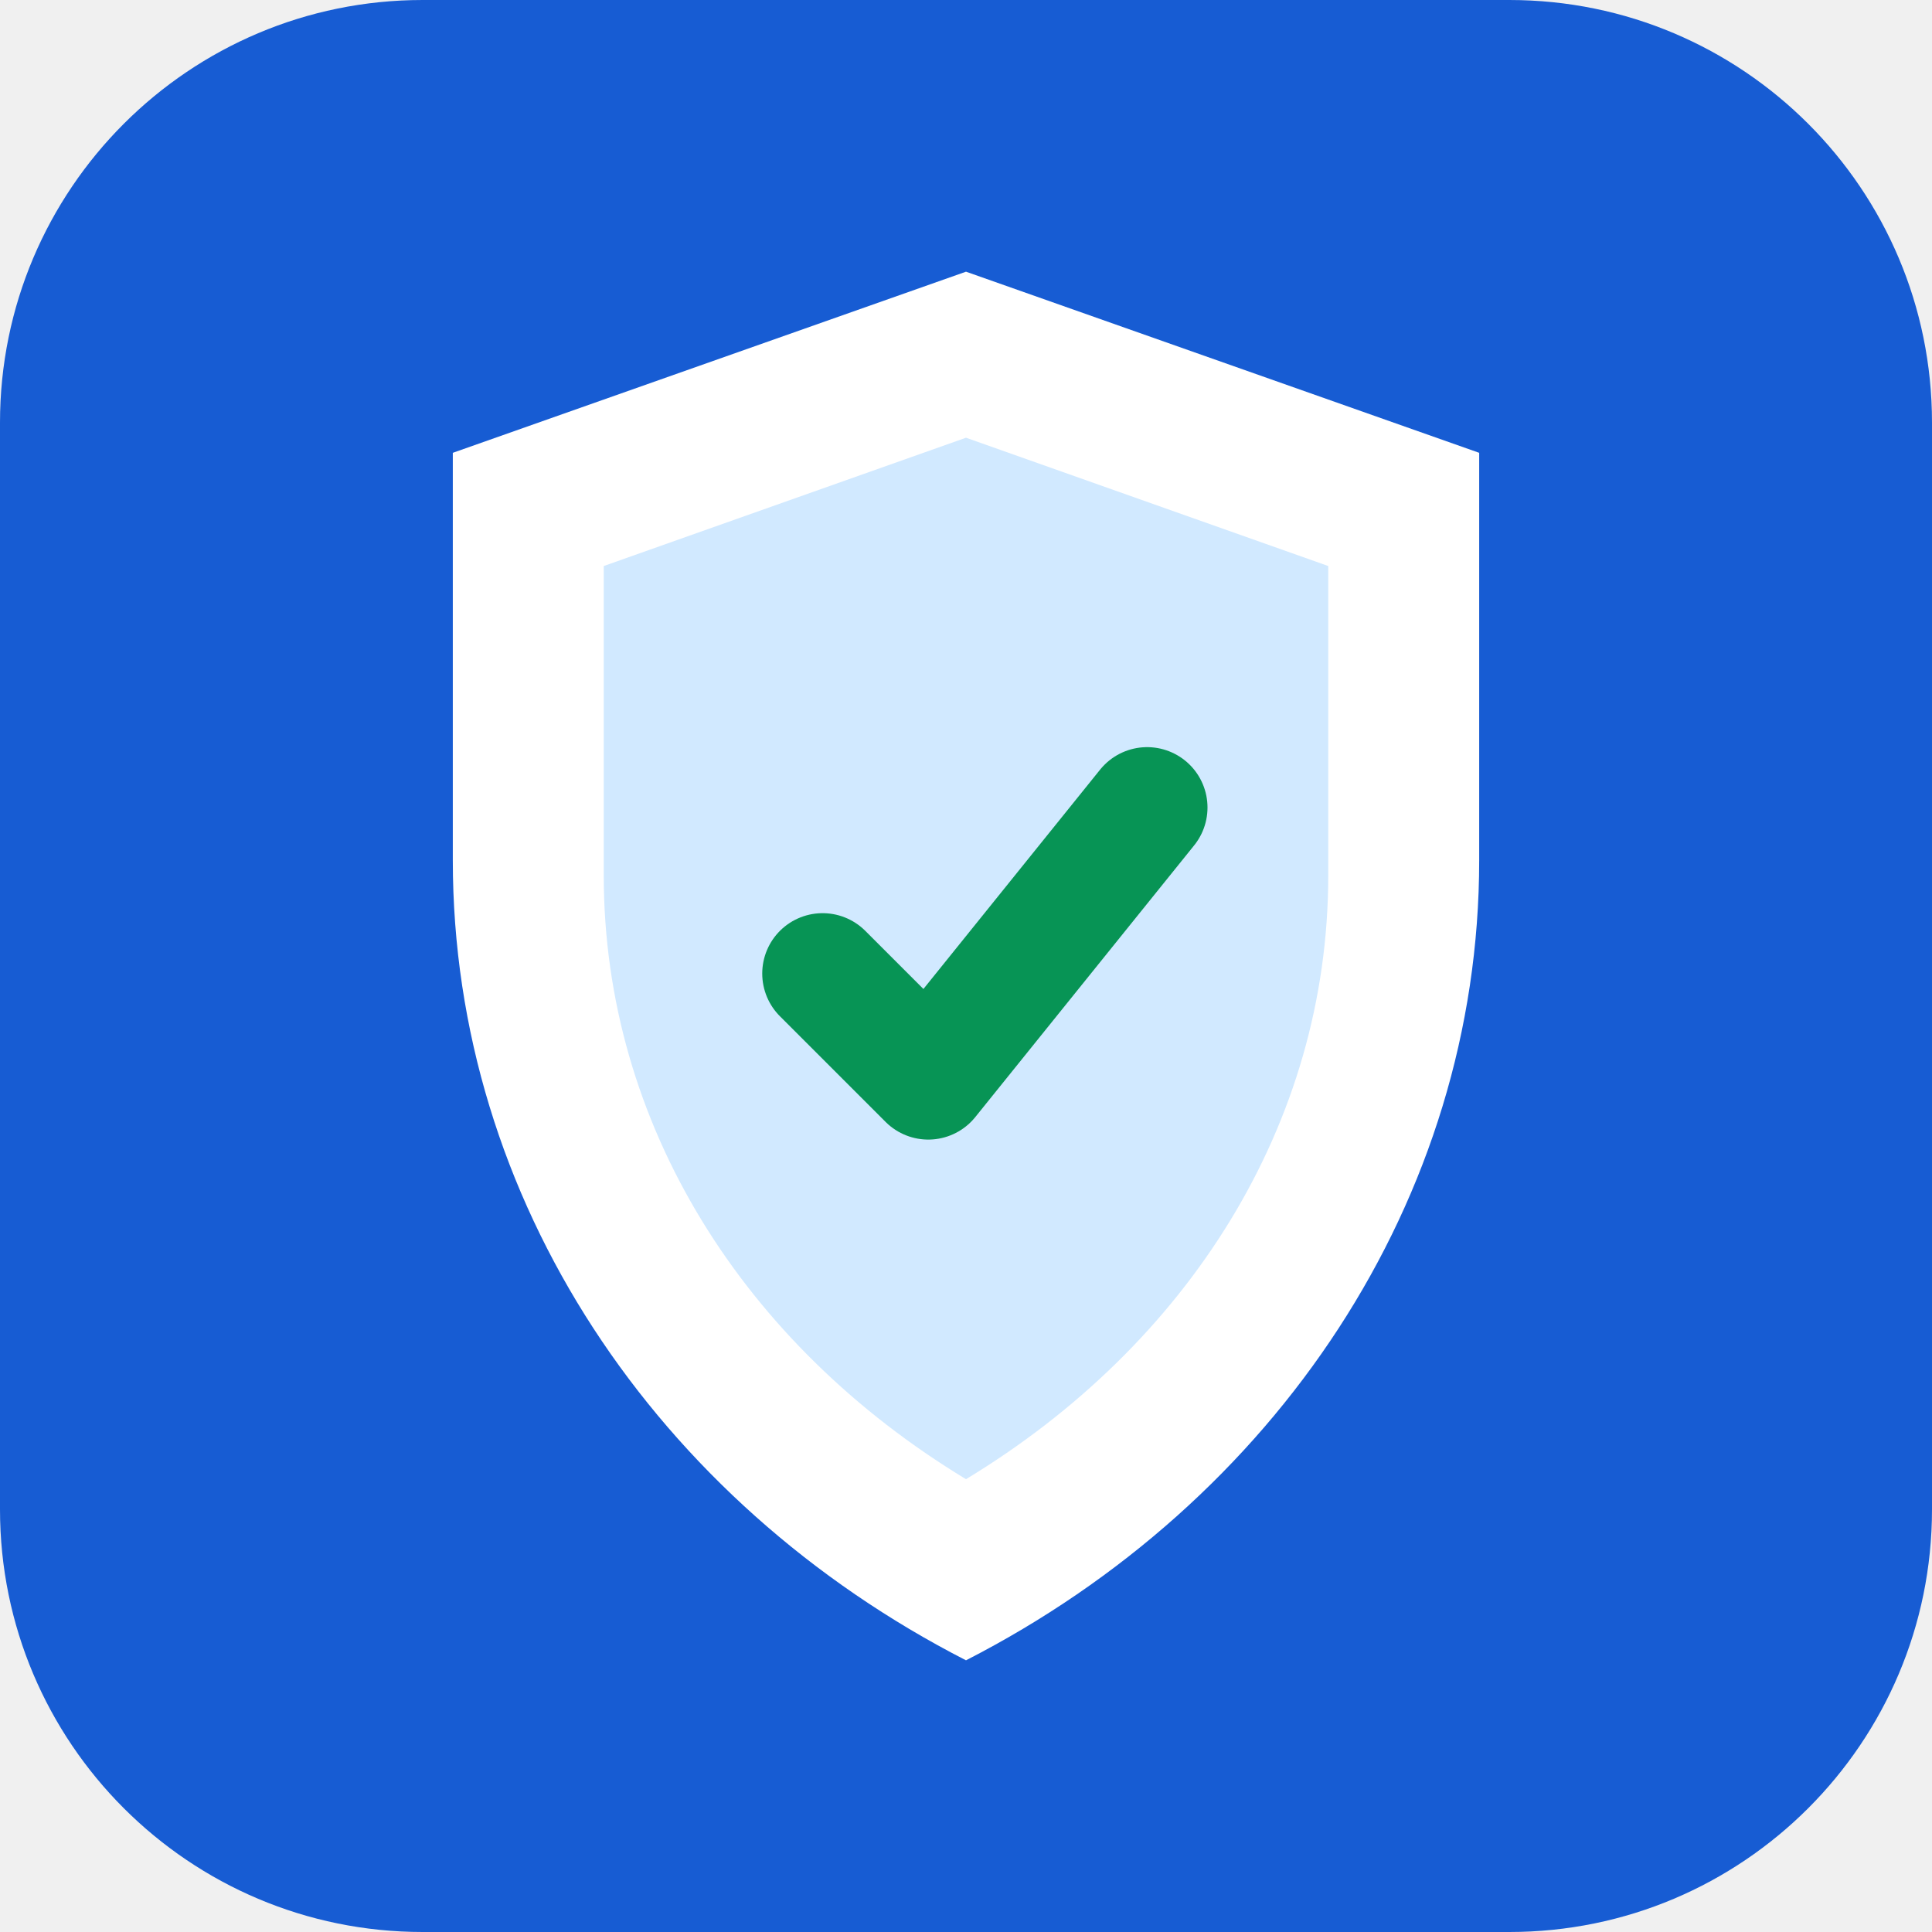
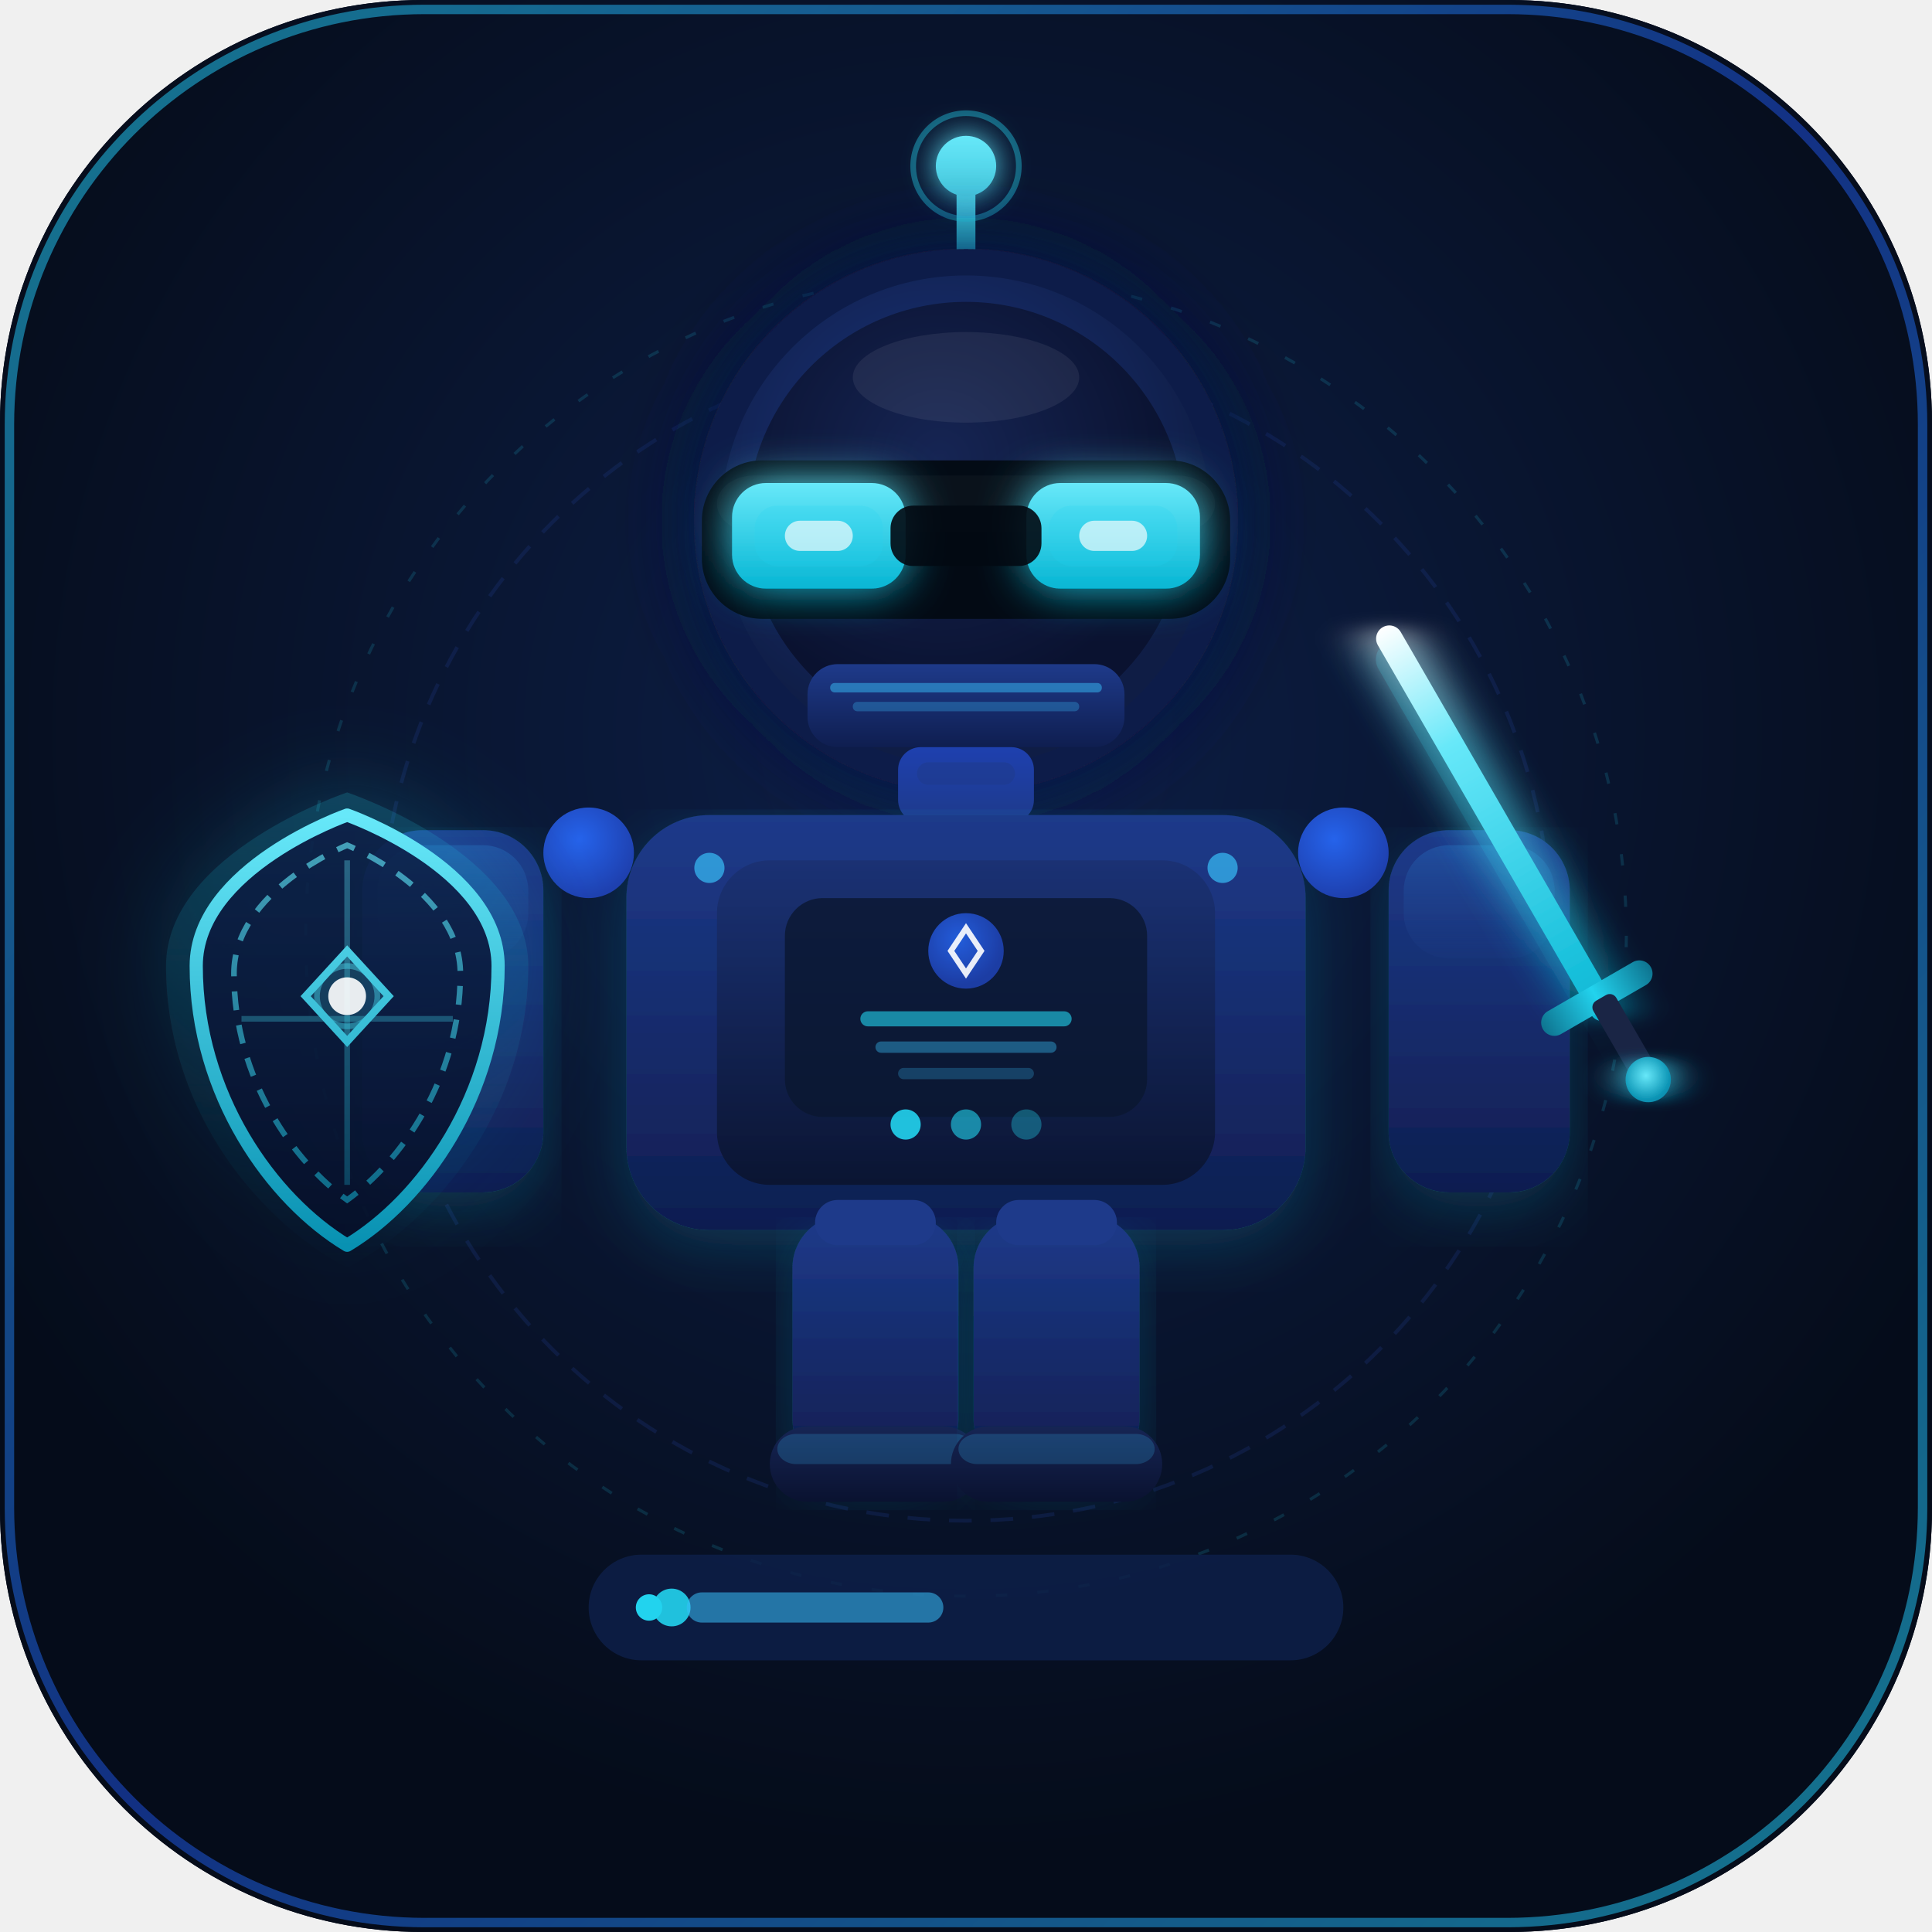
- <svg xmlns="http://www.w3.org/2000/svg" width="128" height="128" viewBox="0 0 128 128" fill="none">
-   <rect width="128" height="128" rx="28" fill="#175CD3" />
-   <path d="M64 18L98 30V57C98 79.5 84.5 99.5 64 110C43.5 99.5 30 79.5 30 57V30L64 18Z" fill="white" />
-   <path d="M64 29L88 37.5V58C88 74.5 78.7 89.1 64 98C49.3 89.1 40 74.5 40 58V37.5L64 29Z" fill="#D1E9FF" />
-   <path d="M54.5 64.5L61.5 71.5L76 53.5" stroke="#079455" stroke-width="8" stroke-linecap="round" stroke-linejoin="round" />
+ <svg xmlns="http://www.w3.org/2000/svg" width="512" height="512" viewBox="0 0 512 512" fill="none">
+   <rect width="512" height="512" rx="112" fill="#050C1A" />
+   <radialGradient id="bg" cx="50%" cy="38%" r="58%" gradientUnits="userSpaceOnUse" x1="0" y1="0" x2="512" y2="512">
+     <stop offset="0%" stop-color="#0D1F48" />
+     <stop offset="100%" stop-color="#050C1A" />
+   </radialGradient>
+   <rect width="512" height="512" rx="112" fill="url(#bg)" />
+   <rect x="2.5" y="2.5" width="507" height="507" rx="110" stroke="url(#ringGrad)" stroke-width="2.5" fill="none" opacity="0.55" />
+   <circle cx="256" cy="248" r="155" stroke="#1E3A8A" stroke-width="1" fill="none" stroke-dasharray="6 5" opacity="0.25" />
+   <circle cx="256" cy="248" r="175" stroke="#22D3EE" stroke-width="0.8" fill="none" stroke-dasharray="3 8" opacity="0.15" />
+   <line x1="256" y1="48" x2="256" y2="80" stroke="url(#crestGrad)" stroke-width="5" stroke-linecap="round" />
+   <circle cx="256" cy="44" r="8" fill="url(#crestGrad)" filter="url(#glow-sm)" />
+   <circle cx="256" cy="44" r="14" stroke="#22D3EE" stroke-width="1.5" fill="none" opacity="0.4" />
+   <circle cx="256" cy="138" r="72" fill="#0D1F48" filter="url(#glow-head)" />
+   <circle cx="256" cy="138" r="65" fill="url(#helmetGrad)" />
+   <circle cx="256" cy="138" r="58" fill="url(#helmetInner)" />
+   <ellipse cx="256" cy="100" rx="30" ry="12" fill="white" opacity="0.07" />
+   <rect x="186" y="122" width="140" height="42" rx="16" fill="#020912" opacity="0.95" />
+   <rect x="190" y="126" width="132" height="15" rx="10" fill="white" opacity="0.03" />
+   <rect x="194" y="128" width="46" height="28" rx="9" fill="url(#eyeGrad)" filter="url(#eye-glow)" />
+   <rect x="200" y="134" width="34" height="16" rx="6" fill="#22D3EE" opacity="0.2" />
+   <rect x="208" y="138" width="18" height="8" rx="4" fill="white" opacity="0.65" />
+   <rect x="272" y="128" width="46" height="28" rx="9" fill="url(#eyeGrad)" filter="url(#eye-glow)" />
+   <rect x="278" y="134" width="34" height="16" rx="6" fill="#22D3EE" opacity="0.2" />
+   <rect x="286" y="138" width="18" height="8" rx="4" fill="white" opacity="0.65" />
+   <rect x="236" y="134" width="40" height="16" rx="6" fill="#020912" opacity="0.9" />
+   <rect x="214" y="176" width="84" height="22" rx="8" fill="url(#jawGrad)" />
+   <rect x="220" y="181" width="72" height="2.5" rx="1.2" fill="#38BDF8" opacity="0.5" />
+   <rect x="226" y="186" width="60" height="2.5" rx="1.2" fill="#38BDF8" opacity="0.3" />
+   <rect x="238" y="198" width="36" height="20" rx="6" fill="url(#armorGrad)" />
+   <rect x="243" y="202" width="26" height="6" rx="3" fill="#1E3A8A" opacity="0.5" />
+   <rect x="166" y="216" width="180" height="110" rx="22" fill="url(#bodyGrad)" filter="url(#body-shadow)" />
+   <rect x="190" y="228" width="132" height="86" rx="14" fill="url(#chestPanel)" />
+   <rect x="208" y="238" width="96" height="58" rx="10" fill="#0A1730" opacity="0.8" />
+   <circle cx="256" cy="252" r="10" fill="url(#badgeGrad)" opacity="0.9" />
+   <polygon points="256,246 260,252 256,258 252,252" fill="none" stroke="white" stroke-width="1.5" opacity="0.9" />
+   <rect x="228" y="268" width="56" height="4" rx="2" fill="#22D3EE" opacity="0.6" />
+   <rect x="232" y="276" width="48" height="3" rx="1.5" fill="#38BDF8" opacity="0.4" />
+   <rect x="238" y="283" width="36" height="3" rx="1.5" fill="#38BDF8" opacity="0.25" />
+   <circle cx="240" cy="298" r="4" fill="#22D3EE" opacity="0.9" />
+   <circle cx="256" cy="298" r="4" fill="#22D3EE" opacity="0.6" />
+   <circle cx="272" cy="298" r="4" fill="#22D3EE" opacity="0.35" />
+   <circle cx="188" cy="230" r="4" fill="#38BDF8" opacity="0.7" />
+   <circle cx="324" cy="230" r="4" fill="#38BDF8" opacity="0.7" />
+   <rect x="96" y="220" width="48" height="96" rx="16" fill="url(#armGrad)" filter="url(#body-shadow)" />
+   <rect x="100" y="224" width="40" height="30" rx="12" fill="url(#armHighlight)" />
+   <circle cx="156" cy="226" r="12" fill="url(#jointGrad)" />
+   <path d="M44 256 C44 226, 92 210, 92 210 C92 210, 140 226, 140 256 C140 292, 118 322, 92 336 C66 322, 44 292, 44 256 Z" fill="url(#shieldGlowArea)" opacity="0.25" filter="url(#shield-glow)" />
+   <path d="M52 256 C52 230, 92 216, 92 216 C92 216, 132 230, 132 256 C132 290, 112 318, 92 330 C72 318, 52 290, 52 256 Z" fill="url(#shieldBody)" stroke="url(#shieldStroke)" stroke-width="3.5" stroke-linejoin="round" />
+   <path d="M62 258 C62 236, 92 224, 92 224 C92 224, 122 236, 122 258 C122 286, 106 308, 92 318 C78 308, 62 286, 62 258 Z" stroke="url(#shieldStroke)" stroke-width="1.5" stroke-dasharray="5 4" fill="none" opacity="0.65" />
+   <line x1="92" y1="228" x2="92" y2="314" stroke="url(#shieldStroke)" stroke-width="1.5" opacity="0.35" />
+   <line x1="64" y1="270" x2="120" y2="270" stroke="url(#shieldStroke)" stroke-width="1.5" opacity="0.35" />
+   <polygon points="92,252 103,264 92,276 81,264" fill="url(#shieldStroke)" opacity="0.2" />
+   <polygon points="92,252 103,264 92,276 81,264" stroke="url(#shieldStroke)" stroke-width="2" fill="none" />
+   <circle cx="92" cy="264" r="5" fill="white" opacity="0.9" />
+   <circle cx="92" cy="264" r="8" stroke="url(#shieldStroke)" stroke-width="1.5" fill="none" opacity="0.5" />
+   <rect x="368" y="220" width="48" height="96" rx="16" fill="url(#armGrad)" filter="url(#body-shadow)" />
+   <rect x="372" y="224" width="40" height="30" rx="12" fill="url(#armHighlight)" />
+   <circle cx="356" cy="226" r="12" fill="url(#jointGrad)" />
+   <rect x="414" y="156" width="10" height="130" rx="5" fill="url(#swordGlowBar)" opacity="0.3" filter="url(#sword-glow)" transform="rotate(-30 420 260)" />
+   <rect x="417" y="152" width="7" height="120" rx="3.5" fill="url(#swordBlade)" filter="url(#sword-glow)" transform="rotate(-30 420 260)" />
+   <rect x="404" y="262" width="33" height="7" rx="3.5" fill="url(#swordGuard)" transform="rotate(-30 420 260)" />
+   <rect x="418" y="266" width="7" height="22" rx="2" fill="#1a2545" transform="rotate(-30 420 260)" />
+   <circle cx="421.5" cy="291" r="6" fill="url(#swordPommel)" filter="url(#glow-sm)" transform="rotate(-30 420 260)" />
+   <rect x="210" y="322" width="44" height="68" rx="14" fill="url(#legGrad)" filter="url(#body-shadow)" />
+   <rect x="204" y="378" width="56" height="20" rx="10" fill="url(#bootGrad)" />
+   <rect x="206" y="380" width="52" height="8" rx="5" fill="#38BDF8" opacity="0.2" />
+   <rect x="258" y="322" width="44" height="68" rx="14" fill="url(#legGrad)" filter="url(#body-shadow)" />
+   <rect x="252" y="378" width="56" height="20" rx="10" fill="url(#bootGrad)" />
+   <rect x="254" y="380" width="52" height="8" rx="5" fill="#38BDF8" opacity="0.2" />
+   <rect x="216" y="318" width="32" height="12" rx="6" fill="url(#armorGrad)" />
+   <rect x="264" y="318" width="32" height="12" rx="6" fill="url(#armorGrad)" />
+   <rect x="156" y="412" width="200" height="28" rx="14" fill="#0D1F48" opacity="0.85" />
+   <circle cx="178" cy="426" r="5" fill="#22D3EE" opacity="0.9" />
+   <circle cx="172" cy="426" r="3.5" fill="#22D3EE" />
+   <rect x="182" y="422" width="68" height="8" rx="4" fill="#38BDF8" opacity="0.55" />
+   <defs>
+     <linearGradient id="ringGrad" x1="0" y1="0" x2="512" y2="512" gradientUnits="userSpaceOnUse">
+       <stop offset="0%" stop-color="#22D3EE" />
+       <stop offset="50%" stop-color="#1D4ED8" />
+       <stop offset="100%" stop-color="#22D3EE" />
+     </linearGradient>
+     <linearGradient id="crestGrad" x1="256" y1="36" x2="256" y2="80" gradientUnits="userSpaceOnUse">
+       <stop offset="0%" stop-color="#67E8F9" />
+       <stop offset="100%" stop-color="#0891B2" />
+     </linearGradient>
+     <radialGradient id="helmetGrad" cx="44%" cy="38%" r="58%">
+       <stop offset="0%" stop-color="#1B3580" />
+       <stop offset="100%" stop-color="#0F1D45" />
+     </radialGradient>
+     <radialGradient id="helmetInner" cx="44%" cy="36%" r="55%">
+       <stop offset="0%" stop-color="#162554" />
+       <stop offset="100%" stop-color="#0A1230" />
+     </radialGradient>
+     <linearGradient id="eyeGrad" x1="0" y1="128" x2="0" y2="156" gradientUnits="userSpaceOnUse">
+       <stop offset="0%" stop-color="#67E8F9" />
+       <stop offset="100%" stop-color="#06B6D4" />
+     </linearGradient>
+     <linearGradient id="jawGrad" x1="256" y1="176" x2="256" y2="198" gradientUnits="userSpaceOnUse">
+       <stop offset="0%" stop-color="#1E3A8A" />
+       <stop offset="100%" stop-color="#0F1E50" />
+     </linearGradient>
+     <linearGradient id="armorGrad" x1="256" y1="198" x2="256" y2="218" gradientUnits="userSpaceOnUse">
+       <stop offset="0%" stop-color="#1E40AF" />
+       <stop offset="100%" stop-color="#1E3A8A" />
+     </linearGradient>
+     <linearGradient id="bodyGrad" x1="256" y1="216" x2="256" y2="326" gradientUnits="userSpaceOnUse">
+       <stop offset="0%" stop-color="#1D3A8A" />
+       <stop offset="100%" stop-color="#0F1E50" />
+     </linearGradient>
+     <linearGradient id="chestPanel" x1="256" y1="228" x2="256" y2="314" gradientUnits="userSpaceOnUse">
+       <stop offset="0%" stop-color="#1a3070" stop-opacity="0.8" />
+       <stop offset="100%" stop-color="#0A1430" stop-opacity="0.95" />
+     </linearGradient>
+     <radialGradient id="badgeGrad" cx="40%" cy="35%" r="60%">
+       <stop offset="0%" stop-color="#2563EB" />
+       <stop offset="100%" stop-color="#1E40AF" />
+     </radialGradient>
+     <linearGradient id="armGrad" x1="120" y1="220" x2="120" y2="316" gradientUnits="userSpaceOnUse">
+       <stop offset="0%" stop-color="#1D3A8A" />
+       <stop offset="100%" stop-color="#0F1E50" />
+     </linearGradient>
+     <linearGradient id="armHighlight" x1="120" y1="224" x2="120" y2="254" gradientUnits="userSpaceOnUse">
+       <stop offset="0%" stop-color="#2150A0" stop-opacity="0.9" />
+       <stop offset="100%" stop-color="#1B3880" stop-opacity="0.3" />
+     </linearGradient>
+     <radialGradient id="jointGrad" cx="40%" cy="35%" r="65%">
+       <stop offset="0%" stop-color="#2563EB" />
+       <stop offset="100%" stop-color="#1E40AF" />
+     </radialGradient>
+     <linearGradient id="shieldBody" x1="92" y1="210" x2="92" y2="336" gradientUnits="userSpaceOnUse">
+       <stop offset="0%" stop-color="#0D1F48" stop-opacity="0.85" />
+       <stop offset="100%" stop-color="#060F28" stop-opacity="0.95" />
+     </linearGradient>
+     <linearGradient id="shieldGlowArea" x1="92" y1="210" x2="92" y2="340" gradientUnits="userSpaceOnUse">
+       <stop offset="0%" stop-color="#22D3EE" />
+       <stop offset="100%" stop-color="#0891B2" stop-opacity="0" />
+     </linearGradient>
+     <linearGradient id="shieldStroke" x1="92" y1="216" x2="92" y2="330" gradientUnits="userSpaceOnUse">
+       <stop offset="0%" stop-color="#67E8F9" />
+       <stop offset="100%" stop-color="#0891B2" />
+     </linearGradient>
+     <linearGradient id="swordBlade" x1="420" y1="152" x2="420" y2="272" gradientUnits="userSpaceOnUse">
+       <stop offset="0%" stop-color="#FFFFFF" />
+       <stop offset="30%" stop-color="#67E8F9" />
+       <stop offset="100%" stop-color="#06B6D4" />
+     </linearGradient>
+     <linearGradient id="swordGlowBar" x1="420" y1="152" x2="420" y2="282" gradientUnits="userSpaceOnUse">
+       <stop offset="0%" stop-color="#22D3EE" />
+       <stop offset="100%" stop-color="#22D3EE" stop-opacity="0" />
+     </linearGradient>
+     <linearGradient id="swordGuard" x1="404" y1="265" x2="437" y2="265" gradientUnits="userSpaceOnUse">
+       <stop offset="0%" stop-color="#0E7490" />
+       <stop offset="50%" stop-color="#22D3EE" />
+       <stop offset="100%" stop-color="#0E7490" />
+     </linearGradient>
+     <radialGradient id="swordPommel" cx="50%" cy="40%" r="55%">
+       <stop offset="0%" stop-color="#67E8F9" />
+       <stop offset="100%" stop-color="#0891B2" />
+     </radialGradient>
+     <linearGradient id="legGrad" x1="256" y1="322" x2="256" y2="390" gradientUnits="userSpaceOnUse">
+       <stop offset="0%" stop-color="#1D3A8A" />
+       <stop offset="100%" stop-color="#0F1E50" />
+     </linearGradient>
+     <linearGradient id="bootGrad" x1="256" y1="378" x2="256" y2="398" gradientUnits="userSpaceOnUse">
+       <stop offset="0%" stop-color="#162554" />
+       <stop offset="100%" stop-color="#0A1230" />
+     </linearGradient>
+     <filter id="glow-head" x="-20%" y="-20%" width="140%" height="140%">
+       <feGaussianBlur in="SourceGraphic" stdDeviation="10" result="blur" />
+       <feMerge>
+         <feMergeNode in="blur" />
+         <feMergeNode in="SourceGraphic" />
+       </feMerge>
+     </filter>
+     <filter id="eye-glow" x="-80%" y="-80%" width="260%" height="260%">
+       <feGaussianBlur in="SourceGraphic" stdDeviation="6" result="blur" />
+       <feMerge>
+         <feMergeNode in="blur" />
+         <feMergeNode in="SourceGraphic" />
+       </feMerge>
+     </filter>
+     <filter id="glow-sm" x="-100%" y="-100%" width="300%" height="300%">
+       <feGaussianBlur in="SourceGraphic" stdDeviation="4" result="blur" />
+       <feMerge>
+         <feMergeNode in="blur" />
+         <feMergeNode in="SourceGraphic" />
+       </feMerge>
+     </filter>
+     <filter id="body-shadow" x="-10%" y="-5%" width="120%" height="120%">
+       <feDropShadow dx="0" dy="4" stdDeviation="8" flood-color="#22D3EE" flood-opacity="0.18" />
+     </filter>
+     <filter id="shield-glow" x="-40%" y="-30%" width="180%" height="160%">
+       <feGaussianBlur in="SourceGraphic" stdDeviation="12" result="blur" />
+       <feMerge>
+         <feMergeNode in="blur" />
+         <feMergeNode in="SourceGraphic" />
+       </feMerge>
+     </filter>
+     <filter id="sword-glow" x="-100%" y="-20%" width="300%" height="140%">
+       <feGaussianBlur in="SourceGraphic" stdDeviation="5" result="blur" />
+       <feMerge>
+         <feMergeNode in="blur" />
+         <feMergeNode in="SourceGraphic" />
+       </feMerge>
+     </filter>
+   </defs>
</svg>
